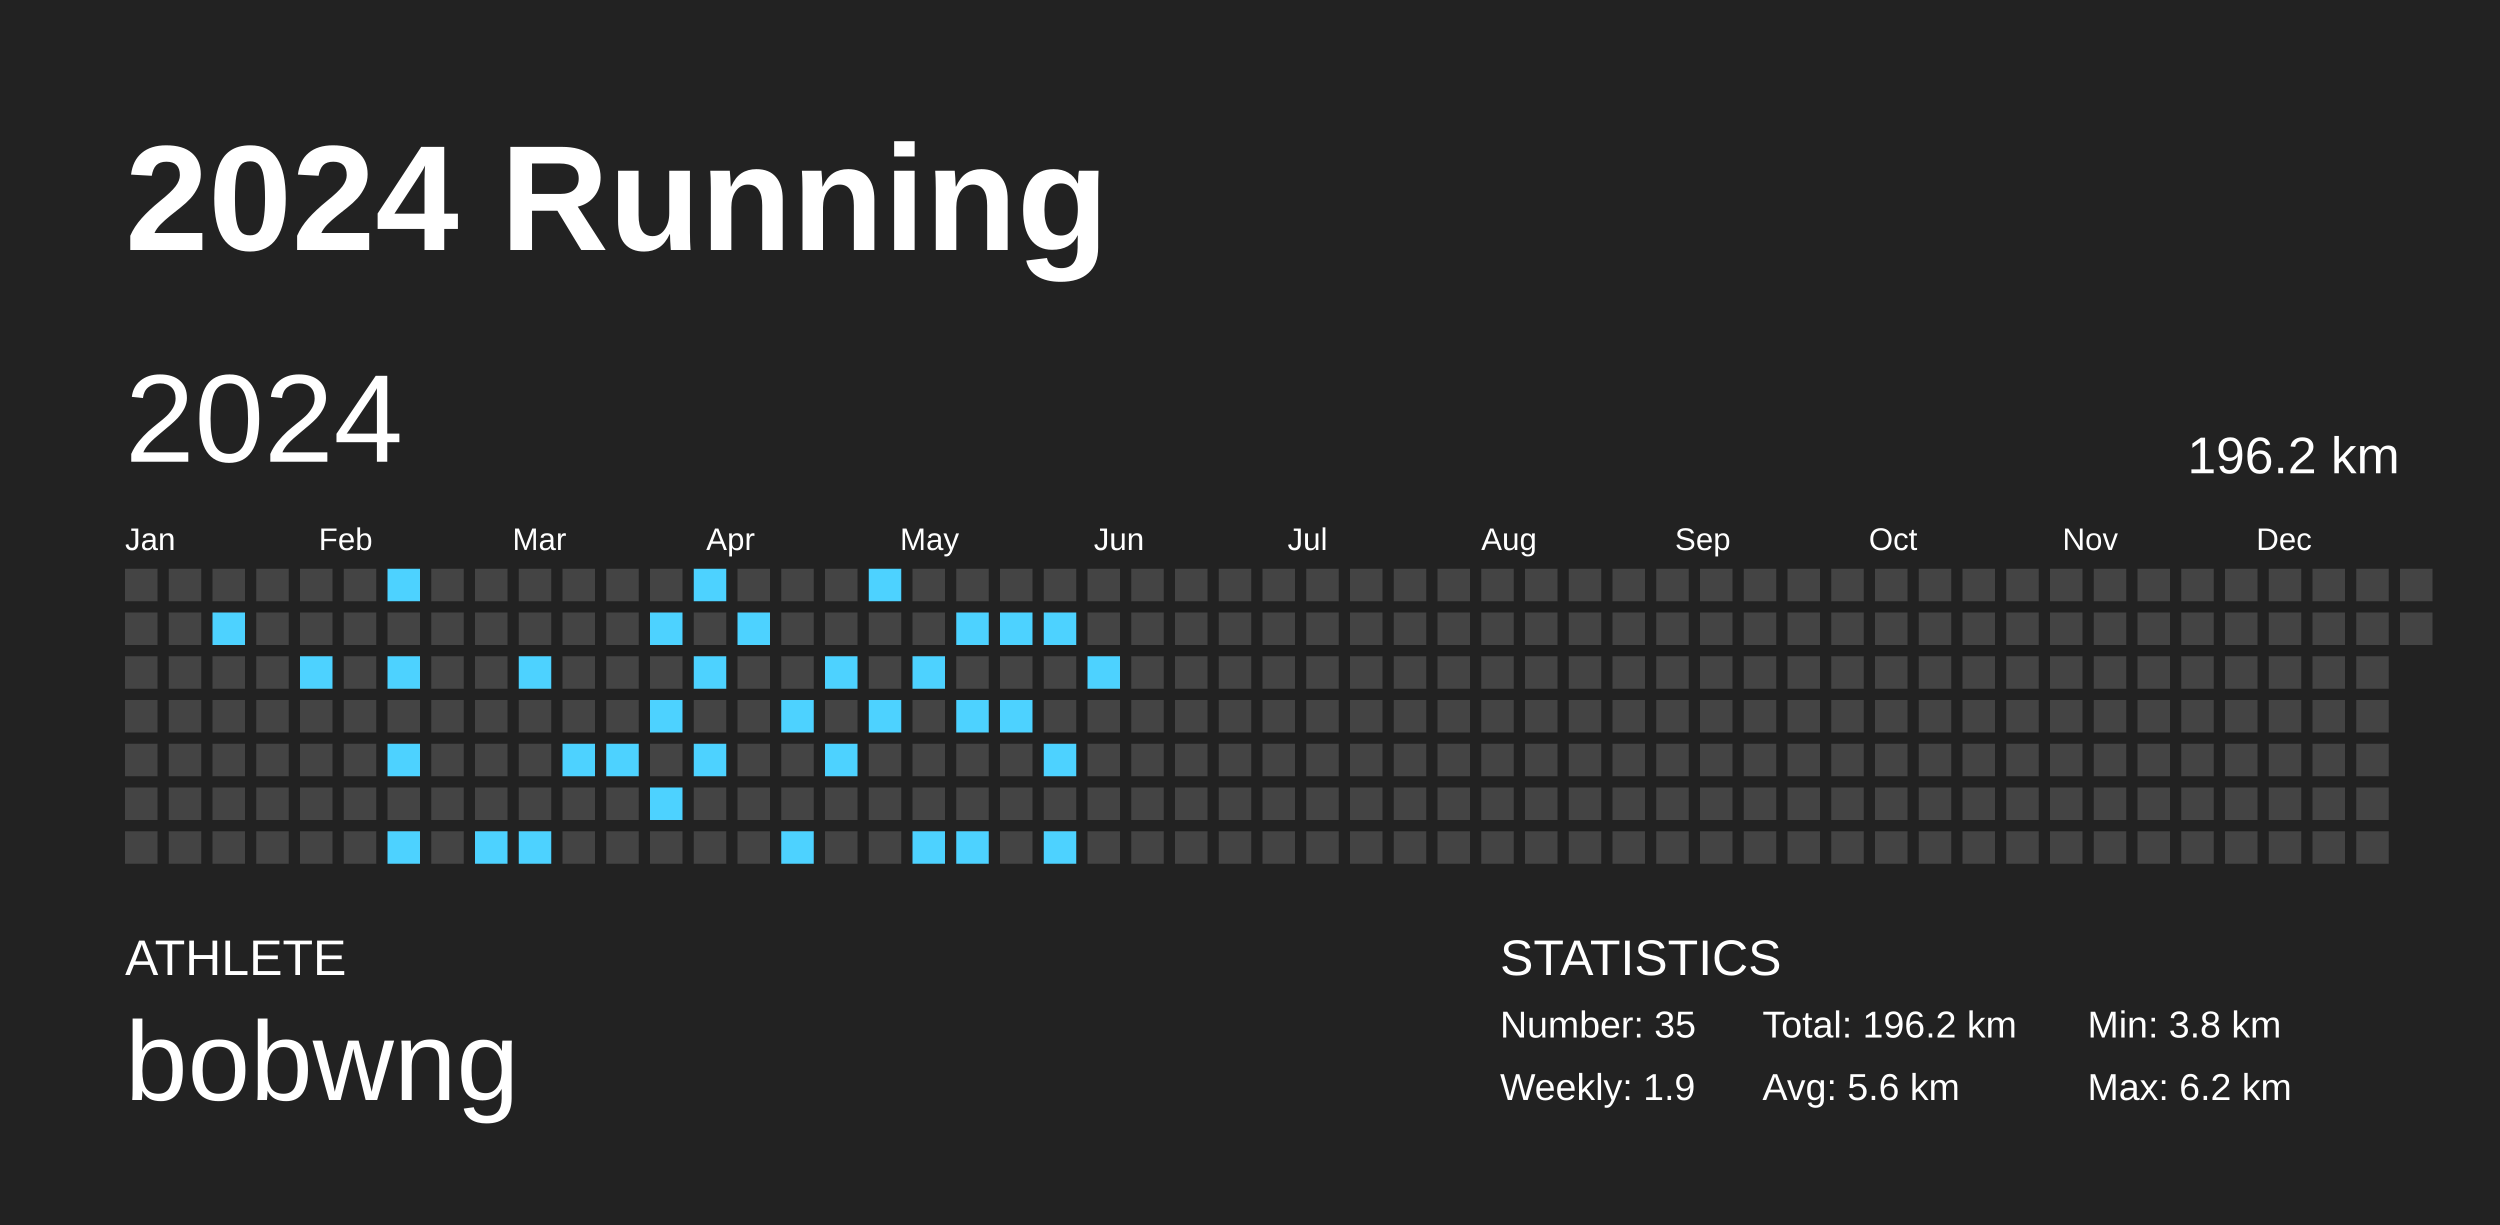
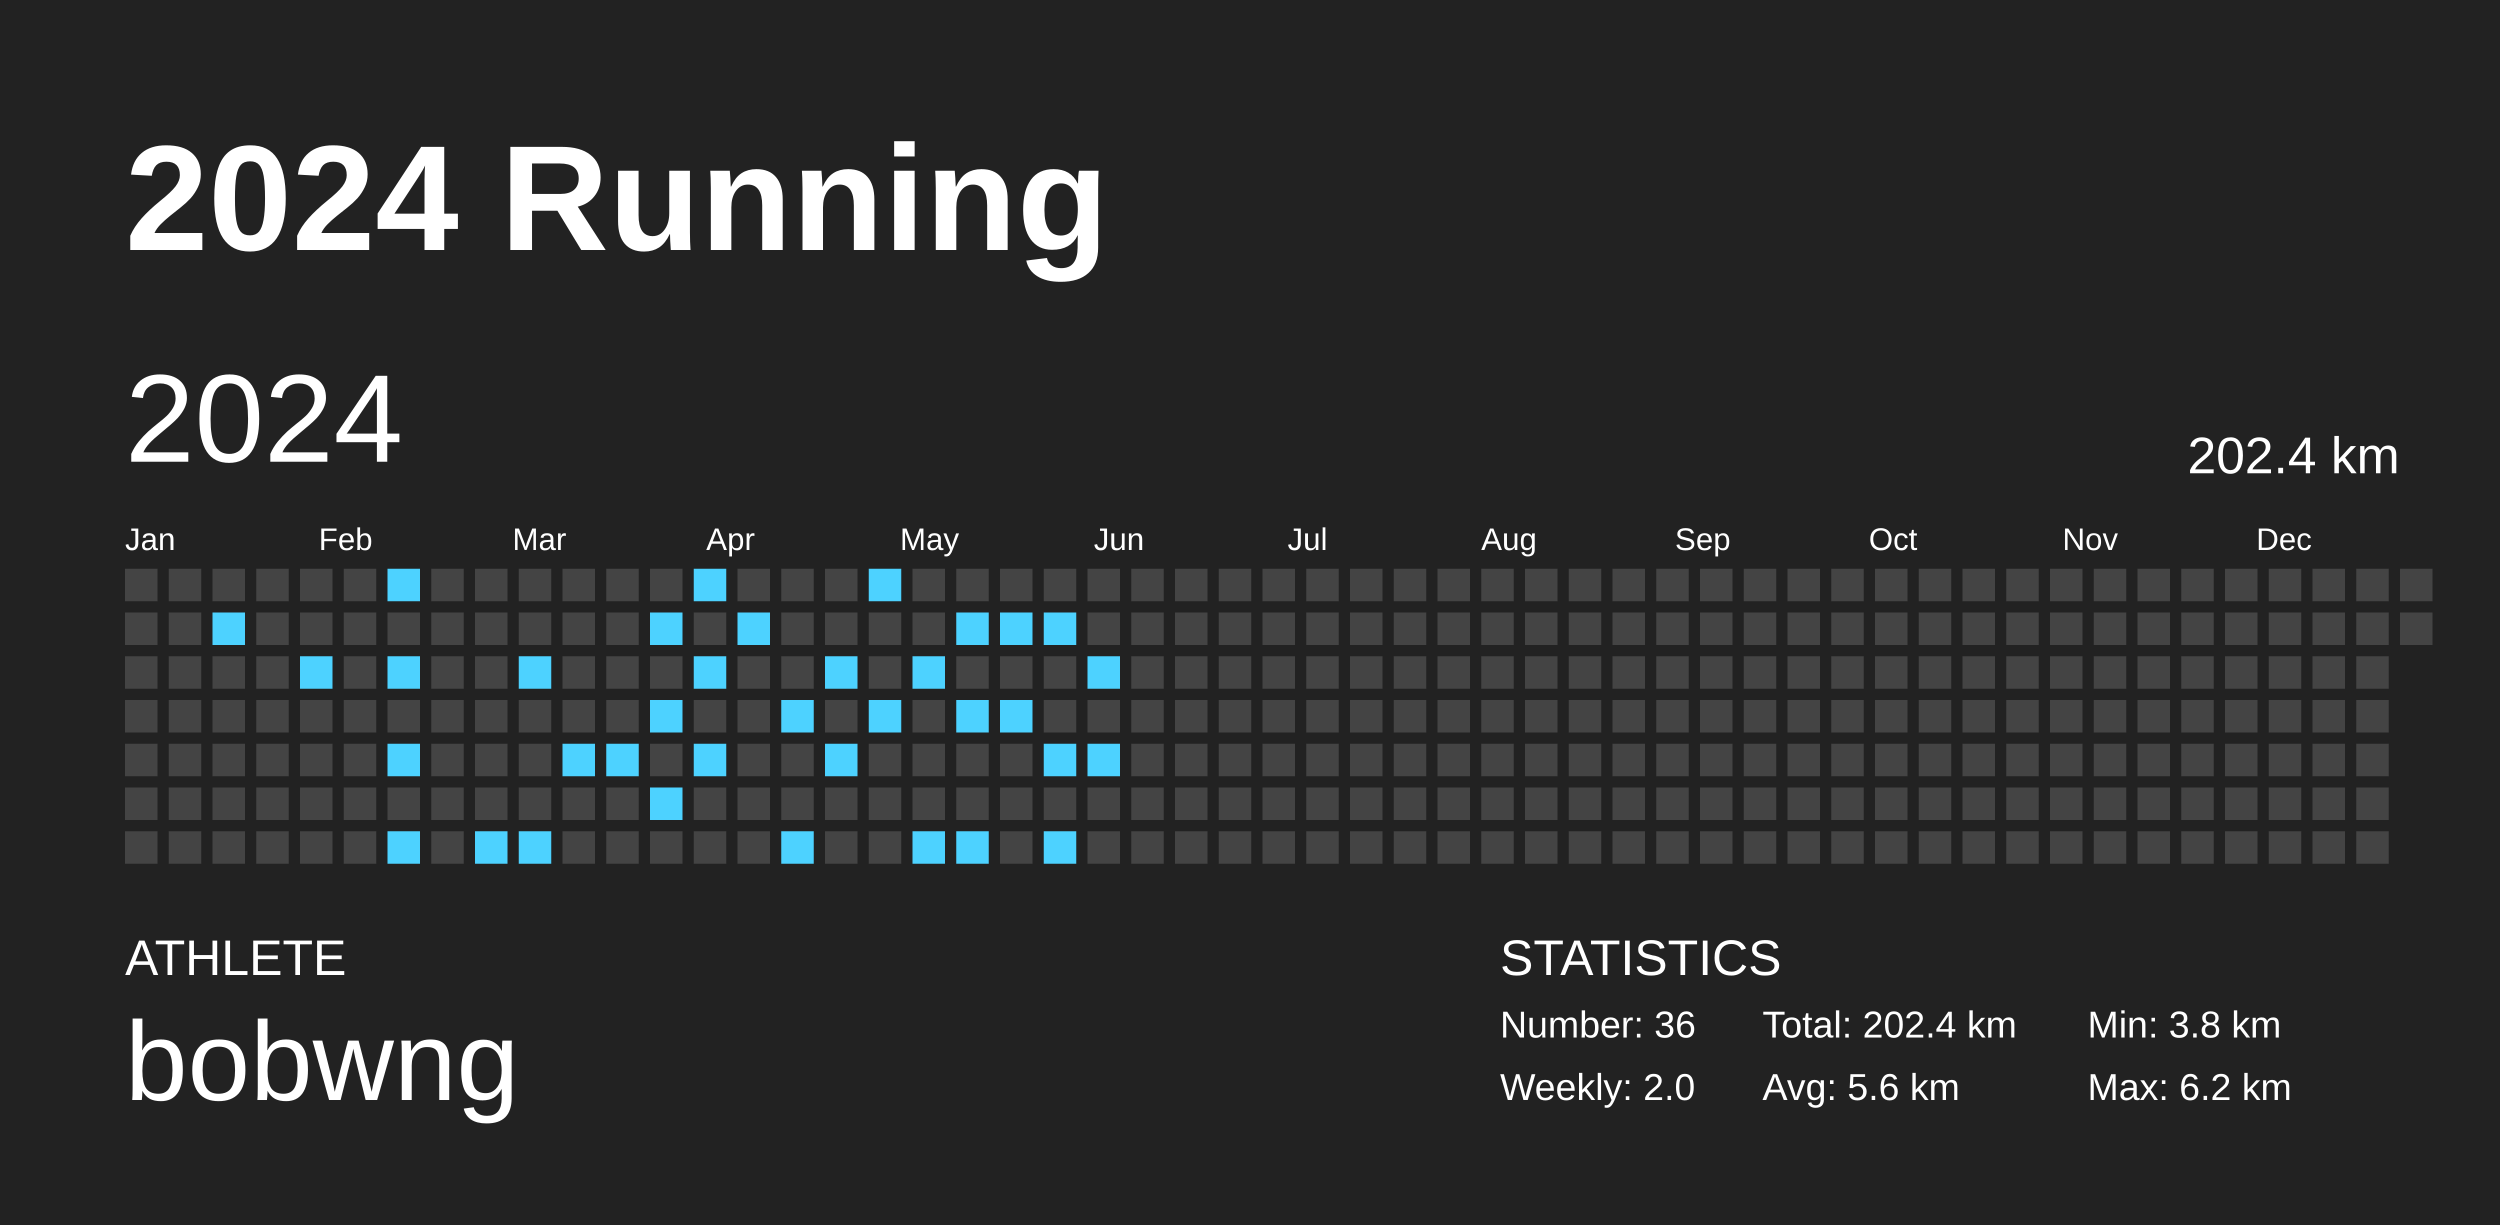
<svg xmlns="http://www.w3.org/2000/svg" baseProfile="full" height="98mm" version="1.1" viewBox="0,0,200,98" width="200mm">
  <defs />
  <rect fill="#222222" height="98" width="200" x="0" y="0" />
  <text fill="#FFFFFF" style="font-size:12px; font-family:Arial; font-weight:bold;" x="10" y="20">2024 Running</text>
  <text fill="#FFFFFF" style="font-size:4px; font-family:Arial" x="10" y="78">ATHLETE</text>
  <text fill="#FFFFFF" style="font-size:9px; font-family:Arial" x="10" y="88">bobwng</text>
  <text fill="#FFFFFF" style="font-size:4px; font-family:Arial" x="120" y="78">STATISTICS</text>
-   <text fill="#FFFFFF" style="font-size:3px; font-family:Arial" x="120" y="83">Number: 35</text>
-   <text fill="#FFFFFF" style="font-size:3px; font-family:Arial" x="120" y="88">Weekly: 1.9</text>
-   <text fill="#FFFFFF" style="font-size:3px; font-family:Arial" x="141" y="83">Total: 196.2 km</text>
+   <text fill="#FFFFFF" style="font-size:3px; font-family:Arial" x="120" y="83">Number: 36</text>
+   <text fill="#FFFFFF" style="font-size:3px; font-family:Arial" x="120" y="88">Weekly: 2.0</text>
+   <text fill="#FFFFFF" style="font-size:3px; font-family:Arial" x="141" y="83">Total: 202.4 km</text>
  <text fill="#FFFFFF" style="font-size:3px; font-family:Arial" x="141" y="88">Avg: 5.6 km</text>
  <text fill="#FFFFFF" style="font-size:3px; font-family:Arial" x="167" y="83">Min: 3.8 km</text>
  <text fill="#FFFFFF" style="font-size:3px; font-family:Arial" x="167" y="88">Max: 6.2 km</text>
  <text dominant-baseline="hanging" fill="#FFFFFF" style="font-size:10.0px; font-family:Arial;" x="10" y="30">2024</text>
-   <text dominant-baseline="hanging" fill="#FFFFFF" style="font-size:4.125px; font-family:Arial;" x="175" y="35">196.2 km</text>
+   <text dominant-baseline="hanging" fill="#FFFFFF" style="font-size:4.125px; font-family:Arial;" x="175" y="35">202.4 km</text>
  <text fill="#FFFFFF" style="font-size:2.5px; font-family:Arial" x="10.0" y="44">Jan</text>
  <text fill="#FFFFFF" style="font-size:2.5px; font-family:Arial" x="25.5" y="44">Feb</text>
  <text fill="#FFFFFF" style="font-size:2.5px; font-family:Arial" x="41.0" y="44">Mar</text>
  <text fill="#FFFFFF" style="font-size:2.5px; font-family:Arial" x="56.5" y="44">Apr</text>
  <text fill="#FFFFFF" style="font-size:2.5px; font-family:Arial" x="72.0" y="44">May</text>
  <text fill="#FFFFFF" style="font-size:2.5px; font-family:Arial" x="87.5" y="44">Jun</text>
  <text fill="#FFFFFF" style="font-size:2.5px; font-family:Arial" x="103.0" y="44">Jul</text>
  <text fill="#FFFFFF" style="font-size:2.5px; font-family:Arial" x="118.5" y="44">Aug</text>
  <text fill="#FFFFFF" style="font-size:2.5px; font-family:Arial" x="134.0" y="44">Sep</text>
  <text fill="#FFFFFF" style="font-size:2.5px; font-family:Arial" x="149.5" y="44">Oct</text>
  <text fill="#FFFFFF" style="font-size:2.5px; font-family:Arial" x="165.0" y="44">Nov</text>
  <text fill="#FFFFFF" style="font-size:2.5px; font-family:Arial" x="180.5" y="44">Dec</text>
  <rect fill="#444444" height="2.6" width="2.6" x="10.0" y="45.5" />
  <rect fill="#444444" height="2.6" width="2.6" x="10.0" y="49.0" />
  <rect fill="#444444" height="2.6" width="2.6" x="10.0" y="52.5" />
  <rect fill="#444444" height="2.6" width="2.6" x="10.0" y="56.0" />
  <rect fill="#444444" height="2.6" width="2.6" x="10.0" y="59.5" />
  <rect fill="#444444" height="2.6" width="2.6" x="10.0" y="63.0" />
  <rect fill="#444444" height="2.6" width="2.6" x="10.0" y="66.5" />
  <rect fill="#444444" height="2.6" width="2.6" x="13.5" y="45.5" />
  <rect fill="#444444" height="2.6" width="2.6" x="13.5" y="49.0" />
  <rect fill="#444444" height="2.6" width="2.6" x="13.5" y="52.5" />
  <rect fill="#444444" height="2.6" width="2.6" x="13.5" y="56.0" />
  <rect fill="#444444" height="2.6" width="2.6" x="13.5" y="59.5" />
  <rect fill="#444444" height="2.6" width="2.6" x="13.5" y="63.0" />
  <rect fill="#444444" height="2.6" width="2.6" x="13.5" y="66.5" />
  <rect fill="#444444" height="2.6" width="2.6" x="17.0" y="45.5" />
  <rect fill="#4dd2ff" height="2.6" width="2.6" x="17.0" y="49.0" />
  <rect fill="#444444" height="2.6" width="2.6" x="17.0" y="52.5" />
  <rect fill="#444444" height="2.6" width="2.6" x="17.0" y="56.0" />
  <rect fill="#444444" height="2.6" width="2.6" x="17.0" y="59.5" />
  <rect fill="#444444" height="2.6" width="2.6" x="17.0" y="63.0" />
  <rect fill="#444444" height="2.6" width="2.6" x="17.0" y="66.5" />
  <rect fill="#444444" height="2.6" width="2.6" x="20.5" y="45.5" />
  <rect fill="#444444" height="2.6" width="2.6" x="20.5" y="49.0" />
  <rect fill="#444444" height="2.6" width="2.6" x="20.5" y="52.5" />
  <rect fill="#444444" height="2.6" width="2.6" x="20.5" y="56.0" />
  <rect fill="#444444" height="2.6" width="2.6" x="20.5" y="59.5" />
  <rect fill="#444444" height="2.6" width="2.6" x="20.5" y="63.0" />
  <rect fill="#444444" height="2.6" width="2.6" x="20.5" y="66.5" />
  <rect fill="#444444" height="2.6" width="2.6" x="24.0" y="45.5" />
  <rect fill="#444444" height="2.6" width="2.6" x="24.0" y="49.0" />
  <rect fill="#4dd2ff" height="2.6" width="2.6" x="24.0" y="52.5" />
  <rect fill="#444444" height="2.6" width="2.6" x="24.0" y="56.0" />
  <rect fill="#444444" height="2.6" width="2.6" x="24.0" y="59.5" />
  <rect fill="#444444" height="2.6" width="2.6" x="24.0" y="63.0" />
  <rect fill="#444444" height="2.6" width="2.6" x="24.0" y="66.5" />
  <rect fill="#444444" height="2.6" width="2.6" x="27.5" y="45.5" />
  <rect fill="#444444" height="2.6" width="2.6" x="27.5" y="49.0" />
  <rect fill="#444444" height="2.6" width="2.6" x="27.5" y="52.5" />
  <rect fill="#444444" height="2.6" width="2.6" x="27.5" y="56.0" />
  <rect fill="#444444" height="2.6" width="2.6" x="27.5" y="59.5" />
  <rect fill="#444444" height="2.6" width="2.6" x="27.5" y="63.0" />
  <rect fill="#444444" height="2.6" width="2.6" x="27.5" y="66.5" />
  <rect fill="#4dd2ff" height="2.6" width="2.6" x="31.0" y="45.5" />
  <rect fill="#444444" height="2.6" width="2.6" x="31.0" y="49.0" />
  <rect fill="#4dd2ff" height="2.6" width="2.6" x="31.0" y="52.5" />
  <rect fill="#444444" height="2.6" width="2.6" x="31.0" y="56.0" />
  <rect fill="#4dd2ff" height="2.6" width="2.6" x="31.0" y="59.5" />
  <rect fill="#444444" height="2.6" width="2.6" x="31.0" y="63.0" />
  <rect fill="#4dd2ff" height="2.6" width="2.6" x="31.0" y="66.5" />
  <rect fill="#444444" height="2.6" width="2.6" x="34.5" y="45.5" />
  <rect fill="#444444" height="2.6" width="2.6" x="34.5" y="49.0" />
  <rect fill="#444444" height="2.6" width="2.6" x="34.5" y="52.5" />
  <rect fill="#444444" height="2.6" width="2.6" x="34.5" y="56.0" />
  <rect fill="#444444" height="2.6" width="2.6" x="34.5" y="59.5" />
  <rect fill="#444444" height="2.6" width="2.6" x="34.5" y="63.0" />
  <rect fill="#444444" height="2.6" width="2.6" x="34.5" y="66.5" />
  <rect fill="#444444" height="2.6" width="2.6" x="38.0" y="45.5" />
  <rect fill="#444444" height="2.6" width="2.6" x="38.0" y="49.0" />
  <rect fill="#444444" height="2.6" width="2.6" x="38.0" y="52.5" />
  <rect fill="#444444" height="2.6" width="2.6" x="38.0" y="56.0" />
  <rect fill="#444444" height="2.6" width="2.6" x="38.0" y="59.5" />
  <rect fill="#444444" height="2.6" width="2.6" x="38.0" y="63.0" />
  <rect fill="#4dd2ff" height="2.6" width="2.6" x="38.0" y="66.5" />
  <rect fill="#444444" height="2.6" width="2.6" x="41.5" y="45.5" />
  <rect fill="#444444" height="2.6" width="2.6" x="41.5" y="49.0" />
  <rect fill="#4dd2ff" height="2.6" width="2.6" x="41.5" y="52.5" />
  <rect fill="#444444" height="2.6" width="2.6" x="41.5" y="56.0" />
  <rect fill="#444444" height="2.6" width="2.6" x="41.5" y="59.5" />
  <rect fill="#444444" height="2.6" width="2.6" x="41.5" y="63.0" />
  <rect fill="#4dd2ff" height="2.6" width="2.6" x="41.5" y="66.5" />
  <rect fill="#444444" height="2.6" width="2.6" x="45.0" y="45.5" />
  <rect fill="#444444" height="2.6" width="2.6" x="45.0" y="49.0" />
  <rect fill="#444444" height="2.6" width="2.6" x="45.0" y="52.5" />
  <rect fill="#444444" height="2.6" width="2.6" x="45.0" y="56.0" />
  <rect fill="#4dd2ff" height="2.6" width="2.6" x="45.0" y="59.5" />
  <rect fill="#444444" height="2.6" width="2.6" x="45.0" y="63.0" />
  <rect fill="#444444" height="2.6" width="2.6" x="45.0" y="66.5" />
  <rect fill="#444444" height="2.6" width="2.6" x="48.5" y="45.5" />
  <rect fill="#444444" height="2.6" width="2.6" x="48.5" y="49.0" />
  <rect fill="#444444" height="2.6" width="2.6" x="48.5" y="52.5" />
  <rect fill="#444444" height="2.6" width="2.6" x="48.5" y="56.0" />
  <rect fill="#4dd2ff" height="2.6" width="2.6" x="48.5" y="59.5" />
  <rect fill="#444444" height="2.6" width="2.6" x="48.5" y="63.0" />
  <rect fill="#444444" height="2.6" width="2.6" x="48.5" y="66.5" />
  <rect fill="#444444" height="2.6" width="2.6" x="52.0" y="45.5" />
  <rect fill="#4dd2ff" height="2.6" width="2.6" x="52.0" y="49.0" />
  <rect fill="#444444" height="2.6" width="2.6" x="52.0" y="52.5" />
  <rect fill="#4dd2ff" height="2.6" width="2.6" x="52.0" y="56.0" />
  <rect fill="#444444" height="2.6" width="2.6" x="52.0" y="59.5" />
  <rect fill="#4dd2ff" height="2.6" width="2.6" x="52.0" y="63.0" />
  <rect fill="#444444" height="2.6" width="2.6" x="52.0" y="66.5" />
  <rect fill="#4dd2ff" height="2.6" width="2.6" x="55.5" y="45.5" />
  <rect fill="#444444" height="2.6" width="2.6" x="55.5" y="49.0" />
  <rect fill="#4dd2ff" height="2.6" width="2.6" x="55.5" y="52.5" />
  <rect fill="#444444" height="2.6" width="2.6" x="55.5" y="56.0" />
  <rect fill="#4dd2ff" height="2.6" width="2.6" x="55.5" y="59.5" />
  <rect fill="#444444" height="2.6" width="2.6" x="55.5" y="63.0" />
  <rect fill="#444444" height="2.6" width="2.6" x="55.5" y="66.5" />
  <rect fill="#444444" height="2.6" width="2.6" x="59.0" y="45.5" />
  <rect fill="#4dd2ff" height="2.6" width="2.6" x="59.0" y="49.0" />
  <rect fill="#444444" height="2.6" width="2.6" x="59.0" y="52.5" />
  <rect fill="#444444" height="2.6" width="2.6" x="59.0" y="56.0" />
  <rect fill="#444444" height="2.6" width="2.6" x="59.0" y="59.5" />
  <rect fill="#444444" height="2.6" width="2.6" x="59.0" y="63.0" />
  <rect fill="#444444" height="2.6" width="2.6" x="59.0" y="66.5" />
  <rect fill="#444444" height="2.6" width="2.6" x="62.5" y="45.5" />
  <rect fill="#444444" height="2.6" width="2.6" x="62.5" y="49.0" />
  <rect fill="#444444" height="2.6" width="2.6" x="62.5" y="52.5" />
  <rect fill="#4dd2ff" height="2.6" width="2.6" x="62.5" y="56.0" />
  <rect fill="#444444" height="2.6" width="2.6" x="62.5" y="59.5" />
  <rect fill="#444444" height="2.6" width="2.6" x="62.5" y="63.0" />
  <rect fill="#4dd2ff" height="2.6" width="2.6" x="62.5" y="66.5" />
  <rect fill="#444444" height="2.6" width="2.6" x="66.0" y="45.5" />
  <rect fill="#444444" height="2.6" width="2.6" x="66.0" y="49.0" />
  <rect fill="#4dd2ff" height="2.6" width="2.6" x="66.0" y="52.5" />
  <rect fill="#444444" height="2.6" width="2.6" x="66.0" y="56.0" />
  <rect fill="#4dd2ff" height="2.6" width="2.6" x="66.0" y="59.5" />
  <rect fill="#444444" height="2.6" width="2.6" x="66.0" y="63.0" />
  <rect fill="#444444" height="2.6" width="2.6" x="66.0" y="66.5" />
  <rect fill="#4dd2ff" height="2.6" width="2.6" x="69.5" y="45.5" />
  <rect fill="#444444" height="2.6" width="2.6" x="69.5" y="49.0" />
  <rect fill="#444444" height="2.6" width="2.6" x="69.5" y="52.5" />
  <rect fill="#4dd2ff" height="2.6" width="2.6" x="69.5" y="56.0" />
  <rect fill="#444444" height="2.6" width="2.6" x="69.5" y="59.5" />
  <rect fill="#444444" height="2.6" width="2.6" x="69.5" y="63.0" />
  <rect fill="#444444" height="2.6" width="2.6" x="69.5" y="66.5" />
  <rect fill="#444444" height="2.6" width="2.6" x="73.0" y="45.5" />
  <rect fill="#444444" height="2.6" width="2.6" x="73.0" y="49.0" />
  <rect fill="#4dd2ff" height="2.6" width="2.6" x="73.0" y="52.5" />
  <rect fill="#444444" height="2.6" width="2.6" x="73.0" y="56.0" />
  <rect fill="#444444" height="2.6" width="2.6" x="73.0" y="59.5" />
  <rect fill="#444444" height="2.6" width="2.6" x="73.0" y="63.0" />
  <rect fill="#4dd2ff" height="2.6" width="2.6" x="73.0" y="66.5" />
  <rect fill="#444444" height="2.6" width="2.6" x="76.5" y="45.5" />
  <rect fill="#4dd2ff" height="2.6" width="2.6" x="76.5" y="49.0" />
  <rect fill="#444444" height="2.6" width="2.6" x="76.5" y="52.5" />
  <rect fill="#4dd2ff" height="2.6" width="2.6" x="76.5" y="56.0" />
  <rect fill="#444444" height="2.6" width="2.6" x="76.5" y="59.5" />
  <rect fill="#444444" height="2.6" width="2.6" x="76.5" y="63.0" />
  <rect fill="#4dd2ff" height="2.6" width="2.6" x="76.5" y="66.5" />
  <rect fill="#444444" height="2.6" width="2.6" x="80.0" y="45.5" />
  <rect fill="#4dd2ff" height="2.6" width="2.6" x="80.0" y="49.0" />
  <rect fill="#444444" height="2.6" width="2.6" x="80.0" y="52.5" />
  <rect fill="#4dd2ff" height="2.6" width="2.6" x="80.0" y="56.0" />
  <rect fill="#444444" height="2.6" width="2.6" x="80.0" y="59.5" />
  <rect fill="#444444" height="2.6" width="2.6" x="80.0" y="63.0" />
  <rect fill="#444444" height="2.6" width="2.6" x="80.0" y="66.5" />
  <rect fill="#444444" height="2.6" width="2.6" x="83.5" y="45.5" />
  <rect fill="#4dd2ff" height="2.6" width="2.6" x="83.5" y="49.0" />
  <rect fill="#444444" height="2.6" width="2.6" x="83.5" y="52.5" />
  <rect fill="#444444" height="2.6" width="2.6" x="83.5" y="56.0" />
  <rect fill="#4dd2ff" height="2.6" width="2.6" x="83.5" y="59.5" />
  <rect fill="#444444" height="2.6" width="2.6" x="83.5" y="63.0" />
  <rect fill="#4dd2ff" height="2.6" width="2.6" x="83.5" y="66.5" />
  <rect fill="#444444" height="2.6" width="2.6" x="87.0" y="45.5" />
  <rect fill="#444444" height="2.6" width="2.6" x="87.0" y="49.0" />
  <rect fill="#4dd2ff" height="2.6" width="2.6" x="87.0" y="52.5" />
  <rect fill="#444444" height="2.6" width="2.6" x="87.0" y="56.0" />
-   <rect fill="#444444" height="2.6" width="2.6" x="87.0" y="59.5" />
+   <rect fill="#4dd2ff" height="2.6" width="2.6" x="87.0" y="59.5" />
  <rect fill="#444444" height="2.6" width="2.6" x="87.0" y="63.0" />
  <rect fill="#444444" height="2.6" width="2.6" x="87.0" y="66.5" />
  <rect fill="#444444" height="2.6" width="2.6" x="90.5" y="45.5" />
  <rect fill="#444444" height="2.6" width="2.6" x="90.5" y="49.0" />
  <rect fill="#444444" height="2.6" width="2.6" x="90.5" y="52.5" />
  <rect fill="#444444" height="2.6" width="2.6" x="90.5" y="56.0" />
  <rect fill="#444444" height="2.6" width="2.6" x="90.5" y="59.5" />
  <rect fill="#444444" height="2.6" width="2.6" x="90.5" y="63.0" />
  <rect fill="#444444" height="2.6" width="2.6" x="90.5" y="66.5" />
  <rect fill="#444444" height="2.6" width="2.6" x="94.0" y="45.5" />
  <rect fill="#444444" height="2.6" width="2.6" x="94.0" y="49.0" />
  <rect fill="#444444" height="2.6" width="2.6" x="94.0" y="52.5" />
  <rect fill="#444444" height="2.6" width="2.6" x="94.0" y="56.0" />
  <rect fill="#444444" height="2.6" width="2.6" x="94.0" y="59.5" />
  <rect fill="#444444" height="2.6" width="2.6" x="94.0" y="63.0" />
  <rect fill="#444444" height="2.6" width="2.6" x="94.0" y="66.5" />
  <rect fill="#444444" height="2.6" width="2.6" x="97.5" y="45.5" />
  <rect fill="#444444" height="2.6" width="2.6" x="97.5" y="49.0" />
  <rect fill="#444444" height="2.6" width="2.6" x="97.5" y="52.5" />
  <rect fill="#444444" height="2.6" width="2.6" x="97.5" y="56.0" />
  <rect fill="#444444" height="2.6" width="2.6" x="97.5" y="59.5" />
  <rect fill="#444444" height="2.6" width="2.6" x="97.5" y="63.0" />
  <rect fill="#444444" height="2.6" width="2.6" x="97.5" y="66.5" />
  <rect fill="#444444" height="2.6" width="2.6" x="101.0" y="45.5" />
  <rect fill="#444444" height="2.6" width="2.6" x="101.0" y="49.0" />
  <rect fill="#444444" height="2.6" width="2.6" x="101.0" y="52.5" />
  <rect fill="#444444" height="2.6" width="2.6" x="101.0" y="56.0" />
  <rect fill="#444444" height="2.6" width="2.6" x="101.0" y="59.5" />
  <rect fill="#444444" height="2.6" width="2.6" x="101.0" y="63.0" />
  <rect fill="#444444" height="2.6" width="2.6" x="101.0" y="66.5" />
  <rect fill="#444444" height="2.6" width="2.6" x="104.5" y="45.5" />
  <rect fill="#444444" height="2.6" width="2.6" x="104.5" y="49.0" />
  <rect fill="#444444" height="2.6" width="2.6" x="104.5" y="52.5" />
  <rect fill="#444444" height="2.6" width="2.6" x="104.5" y="56.0" />
  <rect fill="#444444" height="2.6" width="2.6" x="104.5" y="59.5" />
  <rect fill="#444444" height="2.6" width="2.6" x="104.5" y="63.0" />
  <rect fill="#444444" height="2.6" width="2.6" x="104.5" y="66.5" />
  <rect fill="#444444" height="2.6" width="2.6" x="108.0" y="45.5" />
  <rect fill="#444444" height="2.6" width="2.6" x="108.0" y="49.0" />
  <rect fill="#444444" height="2.6" width="2.6" x="108.0" y="52.5" />
  <rect fill="#444444" height="2.6" width="2.6" x="108.0" y="56.0" />
  <rect fill="#444444" height="2.6" width="2.6" x="108.0" y="59.5" />
  <rect fill="#444444" height="2.6" width="2.6" x="108.0" y="63.0" />
  <rect fill="#444444" height="2.6" width="2.6" x="108.0" y="66.5" />
  <rect fill="#444444" height="2.6" width="2.6" x="111.5" y="45.5" />
  <rect fill="#444444" height="2.6" width="2.6" x="111.5" y="49.0" />
  <rect fill="#444444" height="2.6" width="2.6" x="111.5" y="52.5" />
  <rect fill="#444444" height="2.6" width="2.6" x="111.5" y="56.0" />
  <rect fill="#444444" height="2.6" width="2.6" x="111.5" y="59.5" />
  <rect fill="#444444" height="2.6" width="2.6" x="111.5" y="63.0" />
  <rect fill="#444444" height="2.6" width="2.6" x="111.5" y="66.5" />
  <rect fill="#444444" height="2.6" width="2.6" x="115.0" y="45.5" />
  <rect fill="#444444" height="2.6" width="2.6" x="115.0" y="49.0" />
  <rect fill="#444444" height="2.6" width="2.6" x="115.0" y="52.5" />
  <rect fill="#444444" height="2.6" width="2.6" x="115.0" y="56.0" />
  <rect fill="#444444" height="2.6" width="2.6" x="115.0" y="59.5" />
  <rect fill="#444444" height="2.6" width="2.6" x="115.0" y="63.0" />
  <rect fill="#444444" height="2.6" width="2.6" x="115.0" y="66.5" />
  <rect fill="#444444" height="2.6" width="2.6" x="118.5" y="45.5" />
  <rect fill="#444444" height="2.6" width="2.6" x="118.5" y="49.0" />
  <rect fill="#444444" height="2.6" width="2.6" x="118.5" y="52.5" />
  <rect fill="#444444" height="2.6" width="2.6" x="118.5" y="56.0" />
  <rect fill="#444444" height="2.6" width="2.6" x="118.5" y="59.5" />
  <rect fill="#444444" height="2.6" width="2.6" x="118.5" y="63.0" />
  <rect fill="#444444" height="2.6" width="2.6" x="118.5" y="66.5" />
  <rect fill="#444444" height="2.6" width="2.6" x="122.0" y="45.5" />
  <rect fill="#444444" height="2.6" width="2.6" x="122.0" y="49.0" />
  <rect fill="#444444" height="2.6" width="2.6" x="122.0" y="52.5" />
  <rect fill="#444444" height="2.6" width="2.6" x="122.0" y="56.0" />
  <rect fill="#444444" height="2.6" width="2.6" x="122.0" y="59.5" />
  <rect fill="#444444" height="2.6" width="2.6" x="122.0" y="63.0" />
  <rect fill="#444444" height="2.6" width="2.6" x="122.0" y="66.5" />
  <rect fill="#444444" height="2.6" width="2.6" x="125.5" y="45.5" />
  <rect fill="#444444" height="2.6" width="2.6" x="125.5" y="49.0" />
  <rect fill="#444444" height="2.6" width="2.6" x="125.5" y="52.5" />
  <rect fill="#444444" height="2.6" width="2.6" x="125.5" y="56.0" />
  <rect fill="#444444" height="2.6" width="2.6" x="125.5" y="59.5" />
  <rect fill="#444444" height="2.6" width="2.6" x="125.5" y="63.0" />
  <rect fill="#444444" height="2.6" width="2.6" x="125.5" y="66.5" />
  <rect fill="#444444" height="2.6" width="2.6" x="129.0" y="45.5" />
  <rect fill="#444444" height="2.6" width="2.6" x="129.0" y="49.0" />
  <rect fill="#444444" height="2.6" width="2.6" x="129.0" y="52.5" />
  <rect fill="#444444" height="2.6" width="2.6" x="129.0" y="56.0" />
  <rect fill="#444444" height="2.6" width="2.6" x="129.0" y="59.5" />
  <rect fill="#444444" height="2.6" width="2.6" x="129.0" y="63.0" />
  <rect fill="#444444" height="2.6" width="2.6" x="129.0" y="66.5" />
  <rect fill="#444444" height="2.6" width="2.6" x="132.5" y="45.5" />
  <rect fill="#444444" height="2.6" width="2.6" x="132.5" y="49.0" />
  <rect fill="#444444" height="2.6" width="2.6" x="132.5" y="52.5" />
  <rect fill="#444444" height="2.6" width="2.6" x="132.5" y="56.0" />
  <rect fill="#444444" height="2.6" width="2.6" x="132.5" y="59.5" />
  <rect fill="#444444" height="2.6" width="2.6" x="132.5" y="63.0" />
  <rect fill="#444444" height="2.6" width="2.6" x="132.5" y="66.5" />
  <rect fill="#444444" height="2.6" width="2.6" x="136.0" y="45.5" />
  <rect fill="#444444" height="2.6" width="2.6" x="136.0" y="49.0" />
  <rect fill="#444444" height="2.6" width="2.6" x="136.0" y="52.5" />
  <rect fill="#444444" height="2.6" width="2.6" x="136.0" y="56.0" />
  <rect fill="#444444" height="2.6" width="2.6" x="136.0" y="59.5" />
  <rect fill="#444444" height="2.6" width="2.6" x="136.0" y="63.0" />
  <rect fill="#444444" height="2.6" width="2.6" x="136.0" y="66.5" />
  <rect fill="#444444" height="2.6" width="2.6" x="139.5" y="45.5" />
  <rect fill="#444444" height="2.6" width="2.6" x="139.5" y="49.0" />
  <rect fill="#444444" height="2.6" width="2.6" x="139.5" y="52.5" />
  <rect fill="#444444" height="2.6" width="2.6" x="139.5" y="56.0" />
  <rect fill="#444444" height="2.6" width="2.6" x="139.5" y="59.5" />
  <rect fill="#444444" height="2.6" width="2.6" x="139.5" y="63.0" />
  <rect fill="#444444" height="2.6" width="2.6" x="139.5" y="66.5" />
  <rect fill="#444444" height="2.6" width="2.6" x="143.0" y="45.5" />
  <rect fill="#444444" height="2.6" width="2.6" x="143.0" y="49.0" />
  <rect fill="#444444" height="2.6" width="2.6" x="143.0" y="52.5" />
  <rect fill="#444444" height="2.6" width="2.6" x="143.0" y="56.0" />
  <rect fill="#444444" height="2.6" width="2.6" x="143.0" y="59.5" />
  <rect fill="#444444" height="2.6" width="2.6" x="143.0" y="63.0" />
  <rect fill="#444444" height="2.6" width="2.6" x="143.0" y="66.5" />
  <rect fill="#444444" height="2.6" width="2.6" x="146.5" y="45.5" />
  <rect fill="#444444" height="2.6" width="2.6" x="146.5" y="49.0" />
  <rect fill="#444444" height="2.6" width="2.6" x="146.5" y="52.5" />
  <rect fill="#444444" height="2.6" width="2.6" x="146.5" y="56.0" />
  <rect fill="#444444" height="2.6" width="2.6" x="146.5" y="59.5" />
  <rect fill="#444444" height="2.6" width="2.6" x="146.5" y="63.0" />
  <rect fill="#444444" height="2.6" width="2.6" x="146.5" y="66.5" />
  <rect fill="#444444" height="2.6" width="2.6" x="150.0" y="45.5" />
  <rect fill="#444444" height="2.6" width="2.6" x="150.0" y="49.0" />
  <rect fill="#444444" height="2.6" width="2.6" x="150.0" y="52.5" />
  <rect fill="#444444" height="2.6" width="2.6" x="150.0" y="56.0" />
  <rect fill="#444444" height="2.6" width="2.6" x="150.0" y="59.5" />
  <rect fill="#444444" height="2.6" width="2.6" x="150.0" y="63.0" />
  <rect fill="#444444" height="2.6" width="2.6" x="150.0" y="66.5" />
  <rect fill="#444444" height="2.6" width="2.6" x="153.5" y="45.5" />
  <rect fill="#444444" height="2.6" width="2.6" x="153.5" y="49.0" />
  <rect fill="#444444" height="2.6" width="2.6" x="153.5" y="52.5" />
  <rect fill="#444444" height="2.6" width="2.6" x="153.5" y="56.0" />
  <rect fill="#444444" height="2.6" width="2.6" x="153.5" y="59.5" />
  <rect fill="#444444" height="2.6" width="2.6" x="153.5" y="63.0" />
  <rect fill="#444444" height="2.6" width="2.6" x="153.5" y="66.5" />
  <rect fill="#444444" height="2.6" width="2.6" x="157.0" y="45.5" />
  <rect fill="#444444" height="2.6" width="2.6" x="157.0" y="49.0" />
  <rect fill="#444444" height="2.6" width="2.6" x="157.0" y="52.5" />
  <rect fill="#444444" height="2.6" width="2.6" x="157.0" y="56.0" />
  <rect fill="#444444" height="2.6" width="2.6" x="157.0" y="59.5" />
  <rect fill="#444444" height="2.6" width="2.6" x="157.0" y="63.0" />
  <rect fill="#444444" height="2.6" width="2.6" x="157.0" y="66.5" />
  <rect fill="#444444" height="2.6" width="2.6" x="160.5" y="45.5" />
  <rect fill="#444444" height="2.6" width="2.6" x="160.5" y="49.0" />
  <rect fill="#444444" height="2.6" width="2.6" x="160.5" y="52.5" />
  <rect fill="#444444" height="2.6" width="2.6" x="160.5" y="56.0" />
  <rect fill="#444444" height="2.6" width="2.6" x="160.5" y="59.5" />
  <rect fill="#444444" height="2.6" width="2.6" x="160.5" y="63.0" />
  <rect fill="#444444" height="2.6" width="2.6" x="160.5" y="66.5" />
  <rect fill="#444444" height="2.6" width="2.6" x="164.0" y="45.5" />
  <rect fill="#444444" height="2.6" width="2.6" x="164.0" y="49.0" />
  <rect fill="#444444" height="2.6" width="2.6" x="164.0" y="52.5" />
  <rect fill="#444444" height="2.6" width="2.6" x="164.0" y="56.0" />
  <rect fill="#444444" height="2.6" width="2.6" x="164.0" y="59.5" />
  <rect fill="#444444" height="2.6" width="2.6" x="164.0" y="63.0" />
  <rect fill="#444444" height="2.6" width="2.6" x="164.0" y="66.5" />
  <rect fill="#444444" height="2.6" width="2.6" x="167.5" y="45.5" />
  <rect fill="#444444" height="2.6" width="2.6" x="167.5" y="49.0" />
  <rect fill="#444444" height="2.6" width="2.6" x="167.5" y="52.5" />
  <rect fill="#444444" height="2.6" width="2.6" x="167.5" y="56.0" />
  <rect fill="#444444" height="2.6" width="2.6" x="167.5" y="59.5" />
  <rect fill="#444444" height="2.6" width="2.6" x="167.5" y="63.0" />
  <rect fill="#444444" height="2.6" width="2.6" x="167.5" y="66.5" />
  <rect fill="#444444" height="2.6" width="2.6" x="171.0" y="45.5" />
  <rect fill="#444444" height="2.6" width="2.6" x="171.0" y="49.0" />
  <rect fill="#444444" height="2.6" width="2.6" x="171.0" y="52.5" />
  <rect fill="#444444" height="2.6" width="2.6" x="171.0" y="56.0" />
  <rect fill="#444444" height="2.6" width="2.6" x="171.0" y="59.5" />
  <rect fill="#444444" height="2.6" width="2.6" x="171.0" y="63.0" />
  <rect fill="#444444" height="2.6" width="2.6" x="171.0" y="66.5" />
  <rect fill="#444444" height="2.6" width="2.6" x="174.5" y="45.5" />
  <rect fill="#444444" height="2.6" width="2.6" x="174.5" y="49.0" />
  <rect fill="#444444" height="2.6" width="2.6" x="174.5" y="52.5" />
  <rect fill="#444444" height="2.6" width="2.6" x="174.5" y="56.0" />
  <rect fill="#444444" height="2.6" width="2.6" x="174.5" y="59.5" />
  <rect fill="#444444" height="2.6" width="2.6" x="174.5" y="63.0" />
  <rect fill="#444444" height="2.6" width="2.6" x="174.5" y="66.5" />
  <rect fill="#444444" height="2.6" width="2.6" x="178.0" y="45.5" />
  <rect fill="#444444" height="2.6" width="2.6" x="178.0" y="49.0" />
  <rect fill="#444444" height="2.6" width="2.6" x="178.0" y="52.5" />
  <rect fill="#444444" height="2.6" width="2.6" x="178.0" y="56.0" />
  <rect fill="#444444" height="2.6" width="2.6" x="178.0" y="59.5" />
  <rect fill="#444444" height="2.6" width="2.6" x="178.0" y="63.0" />
  <rect fill="#444444" height="2.6" width="2.6" x="178.0" y="66.5" />
  <rect fill="#444444" height="2.6" width="2.6" x="181.5" y="45.5" />
  <rect fill="#444444" height="2.6" width="2.6" x="181.5" y="49.0" />
  <rect fill="#444444" height="2.6" width="2.6" x="181.5" y="52.5" />
  <rect fill="#444444" height="2.6" width="2.6" x="181.5" y="56.0" />
  <rect fill="#444444" height="2.6" width="2.6" x="181.5" y="59.5" />
  <rect fill="#444444" height="2.6" width="2.6" x="181.5" y="63.0" />
  <rect fill="#444444" height="2.6" width="2.6" x="181.5" y="66.5" />
  <rect fill="#444444" height="2.6" width="2.6" x="185.0" y="45.5" />
  <rect fill="#444444" height="2.6" width="2.6" x="185.0" y="49.0" />
  <rect fill="#444444" height="2.6" width="2.6" x="185.0" y="52.5" />
  <rect fill="#444444" height="2.6" width="2.6" x="185.0" y="56.0" />
  <rect fill="#444444" height="2.6" width="2.6" x="185.0" y="59.5" />
  <rect fill="#444444" height="2.6" width="2.6" x="185.0" y="63.0" />
  <rect fill="#444444" height="2.6" width="2.6" x="185.0" y="66.5" />
  <rect fill="#444444" height="2.6" width="2.6" x="188.5" y="45.5" />
  <rect fill="#444444" height="2.6" width="2.6" x="188.5" y="49.0" />
  <rect fill="#444444" height="2.6" width="2.6" x="188.5" y="52.5" />
  <rect fill="#444444" height="2.6" width="2.6" x="188.5" y="56.0" />
  <rect fill="#444444" height="2.6" width="2.6" x="188.5" y="59.5" />
  <rect fill="#444444" height="2.6" width="2.6" x="188.5" y="63.0" />
  <rect fill="#444444" height="2.6" width="2.6" x="188.5" y="66.5" />
  <rect fill="#444444" height="2.6" width="2.6" x="192.0" y="45.5" />
  <rect fill="#444444" height="2.6" width="2.6" x="192.0" y="49.0" />
</svg>
